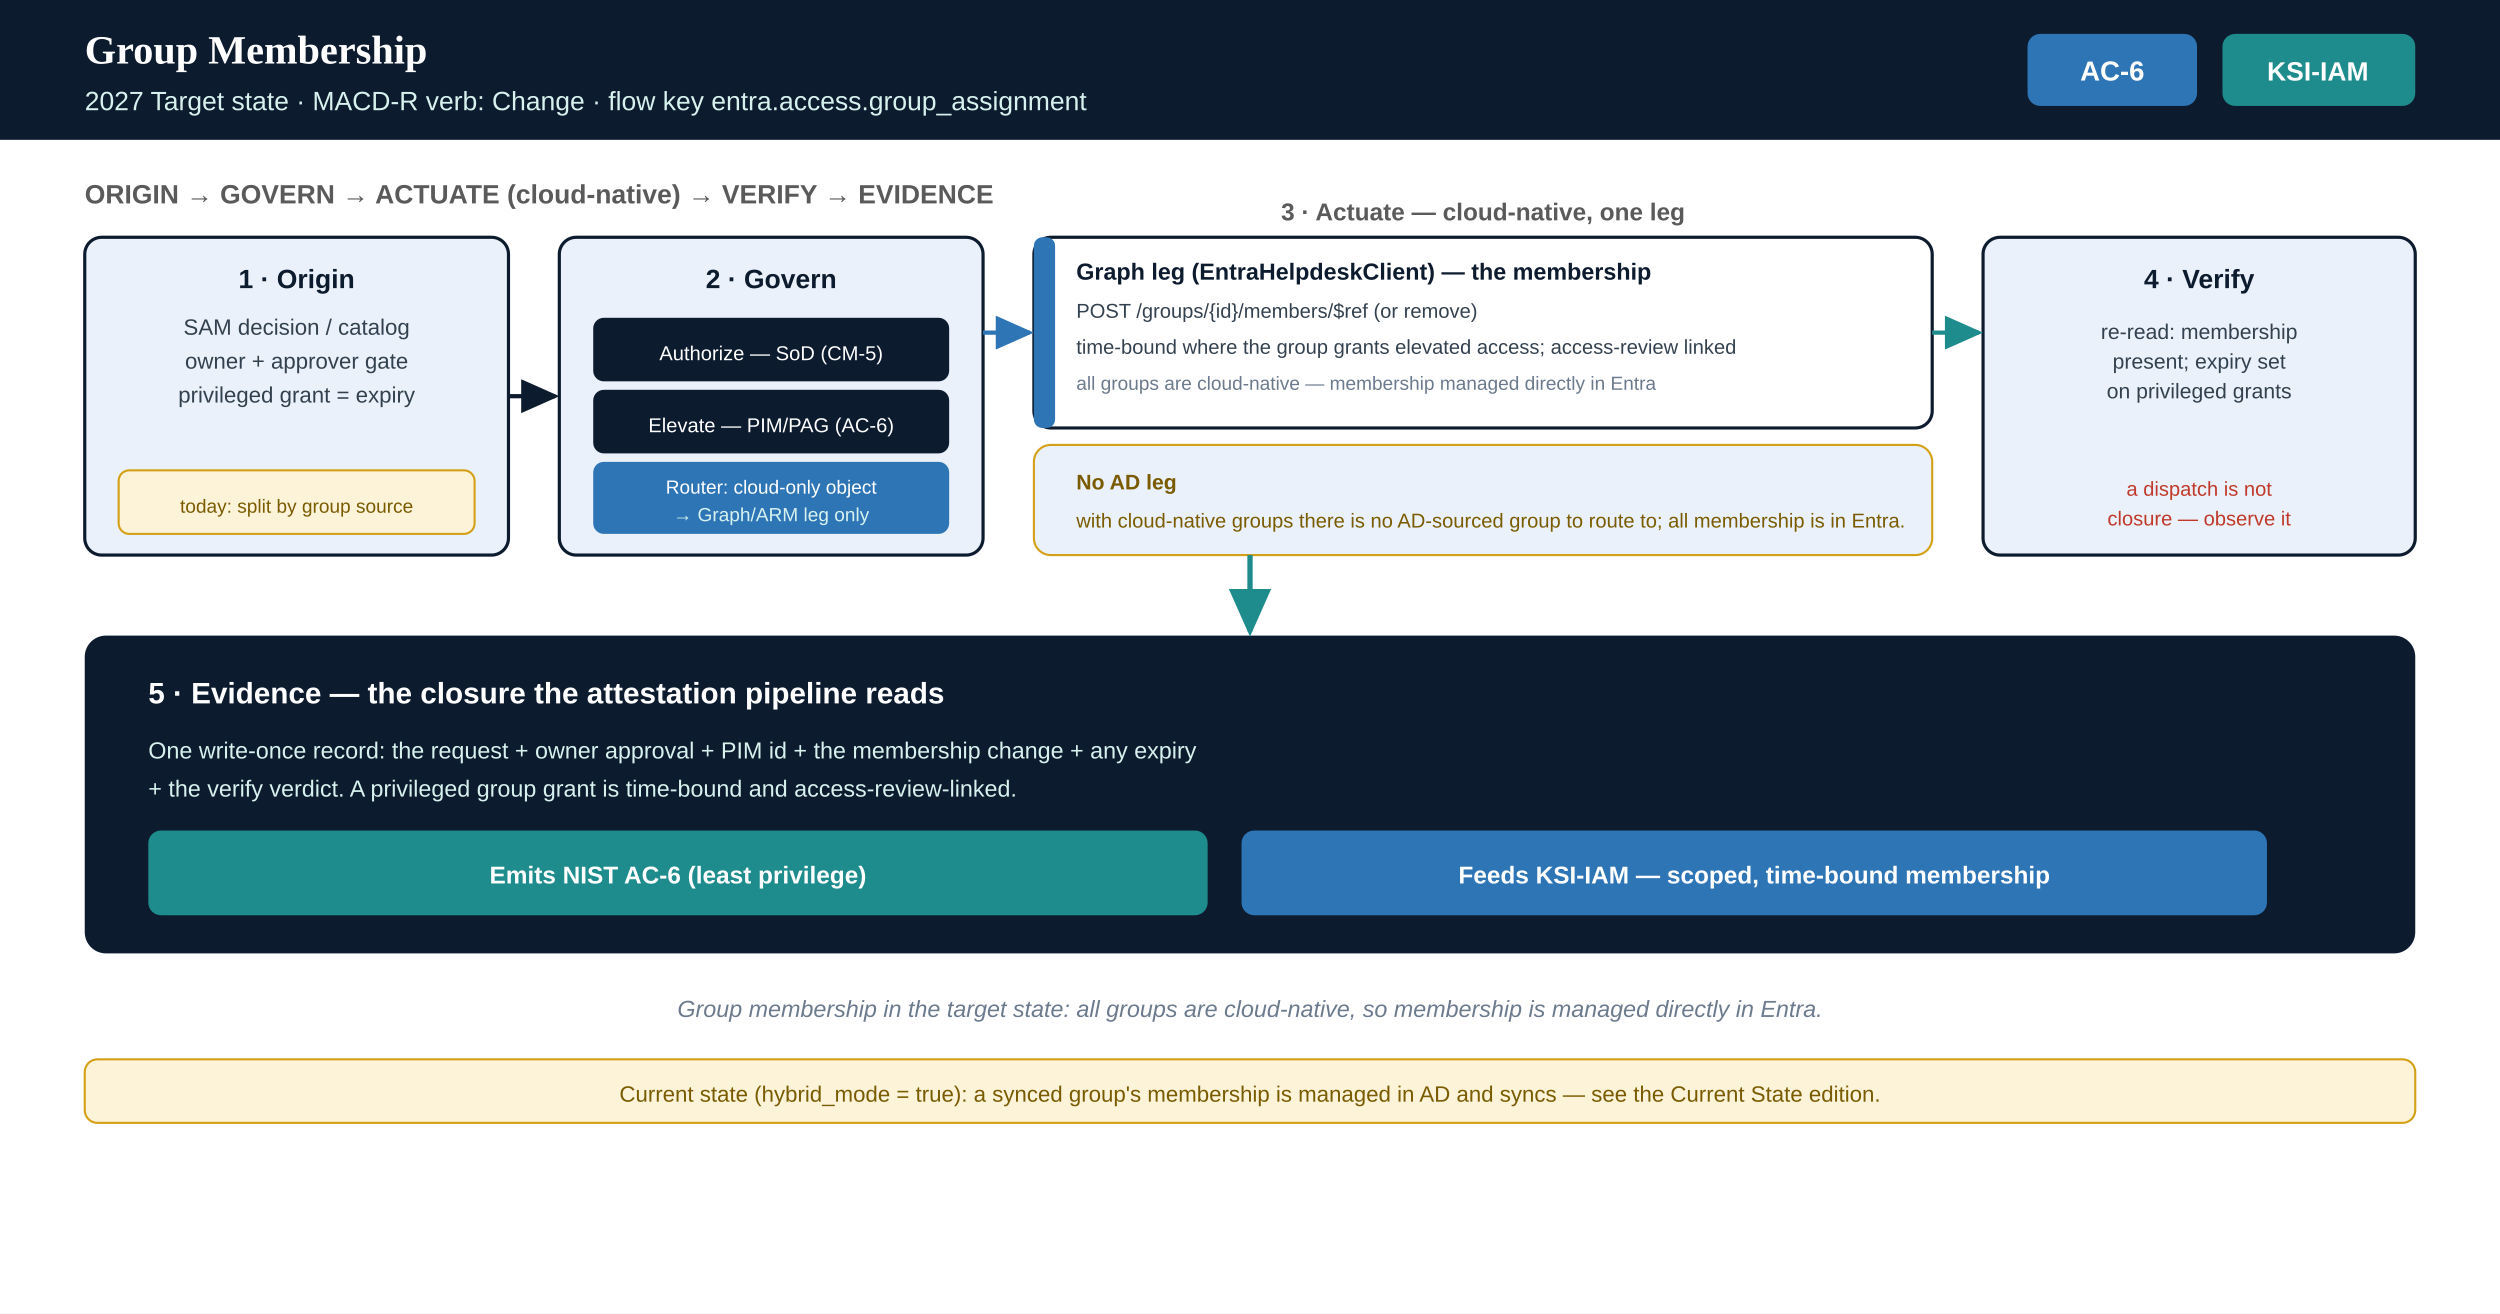
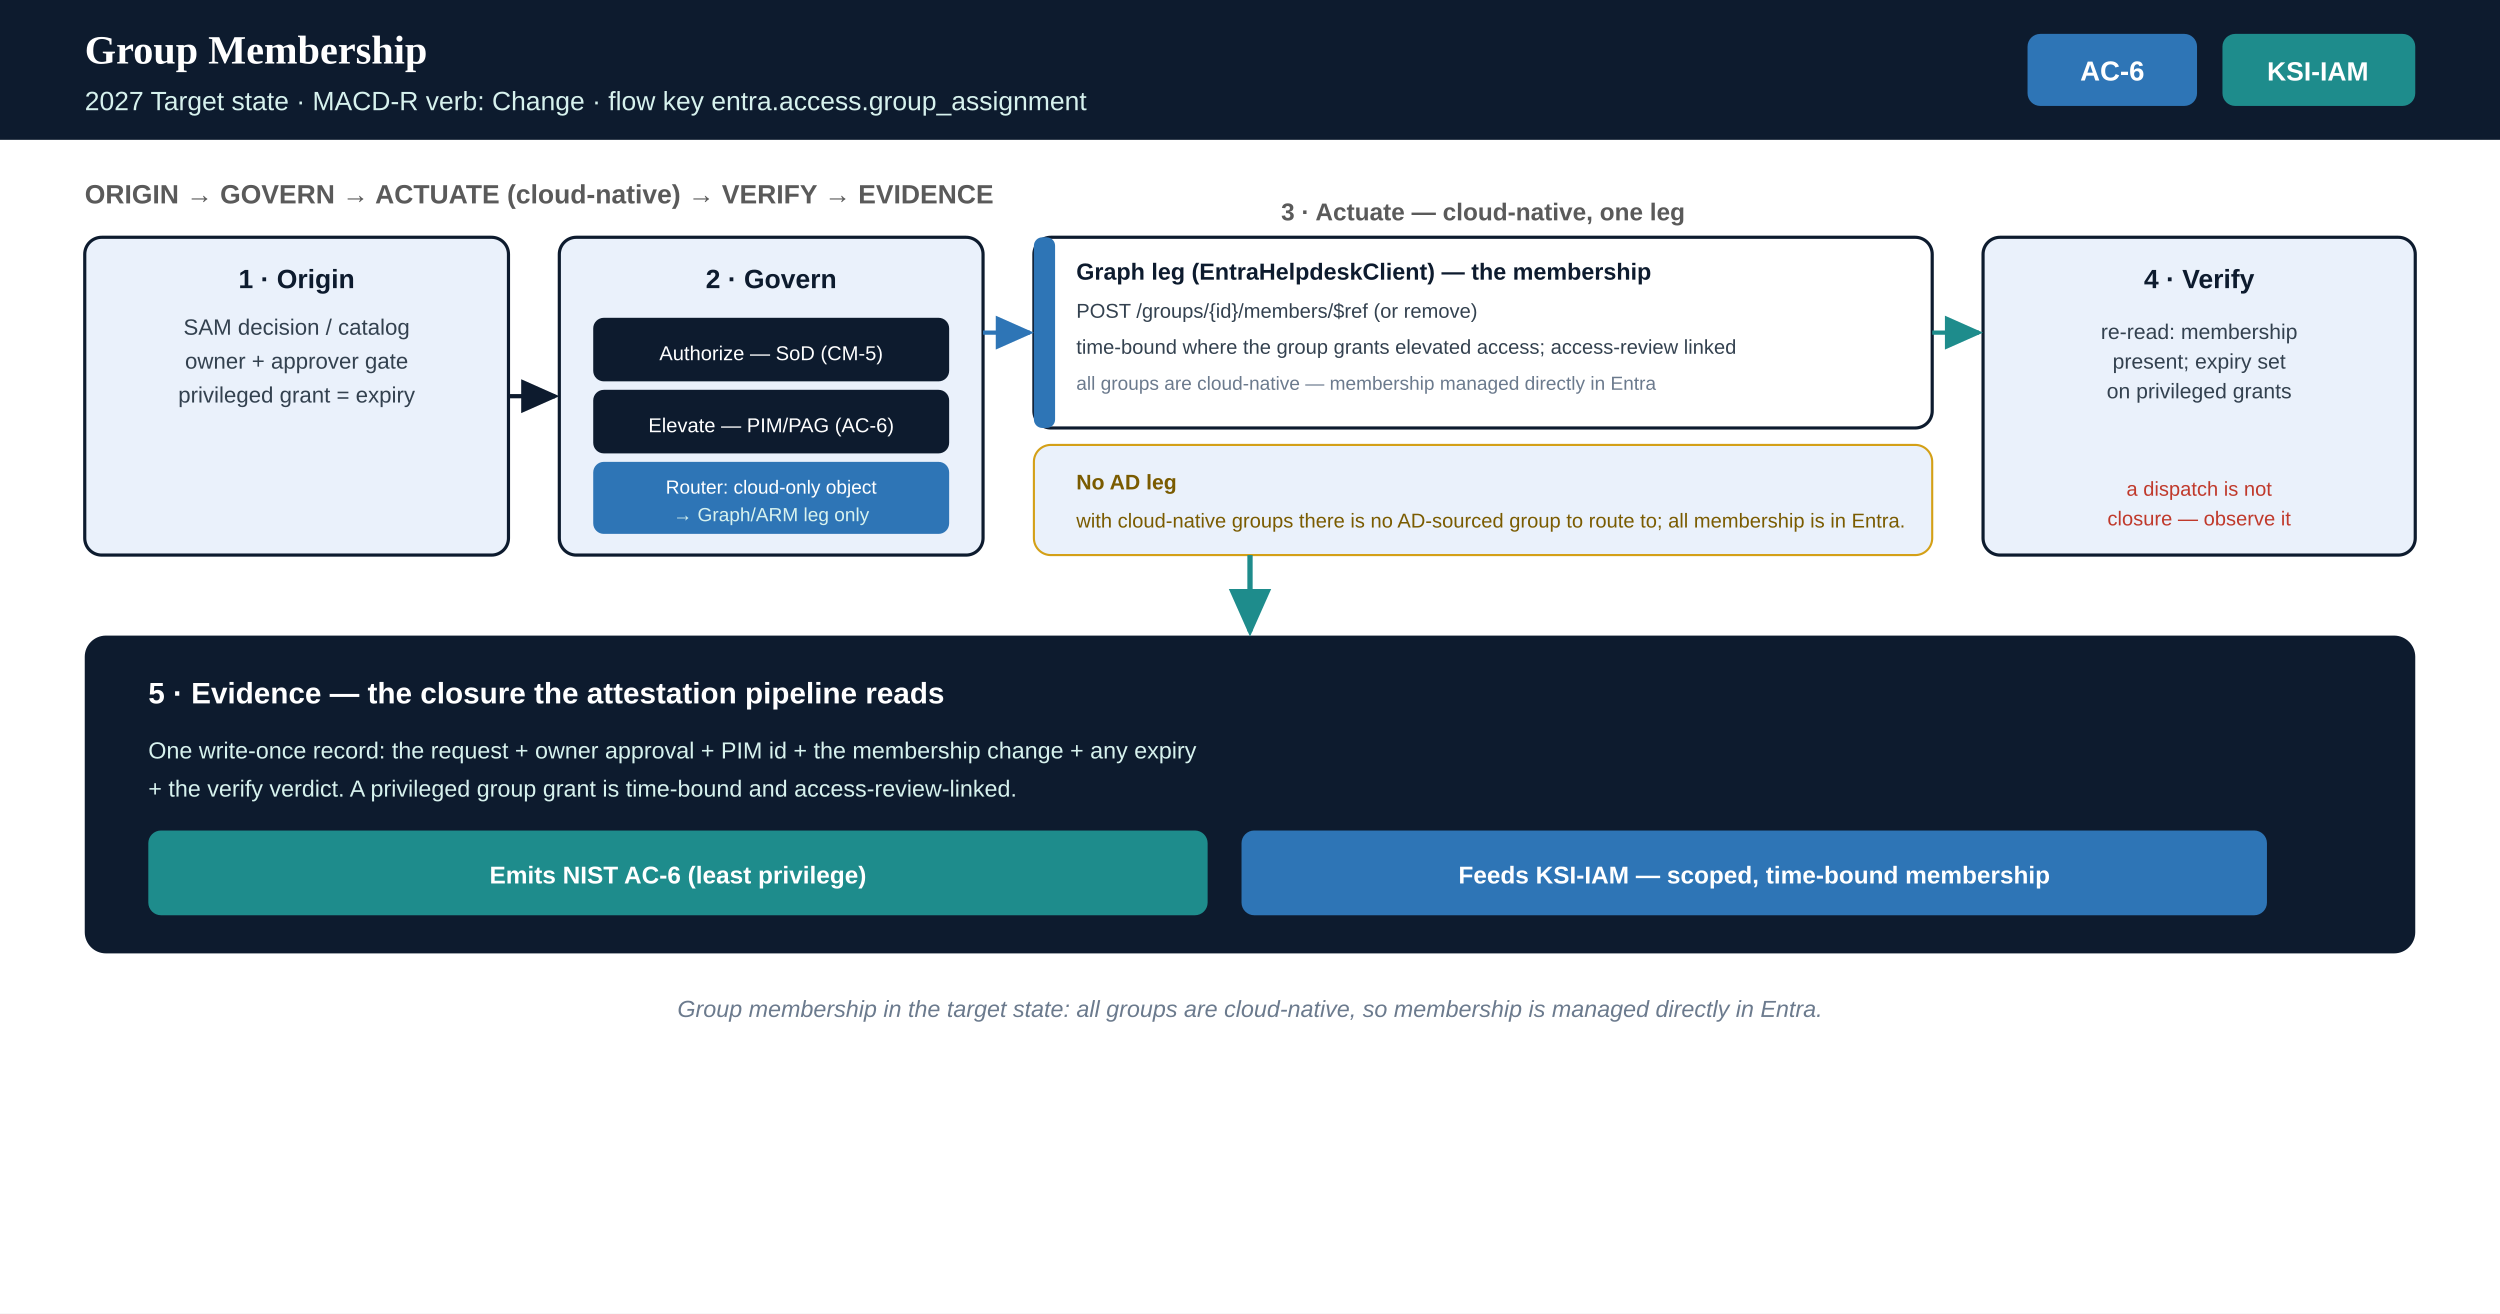
<svg xmlns="http://www.w3.org/2000/svg" viewBox="0 0 1180 620" font-family="Arial, 'Helvetica Neue', Helvetica, sans-serif">
  <rect width="1180" height="620" fill="#FFFFFF" />
  <defs>
    <marker id="a-navy" markerWidth="9" markerHeight="8" refX="8" refY="4" orient="auto">
      <polygon points="0 0, 9 4, 0 8" fill="#0D1B2E" />
    </marker>
    <marker id="a-teal" markerWidth="9" markerHeight="8" refX="8" refY="4" orient="auto">
      <polygon points="0 0, 9 4, 0 8" fill="#1E8C8C" />
    </marker>
    <marker id="a-blue" markerWidth="9" markerHeight="8" refX="8" refY="4" orient="auto">
      <polygon points="0 0, 9 4, 0 8" fill="#2E75B6" />
    </marker>
  </defs>
  <rect x="0" y="0" width="1180" height="66" fill="#0D1B2E" />
  <text x="40" y="30" font-family="Georgia, 'Times New Roman', serif" font-size="19" font-weight="bold" fill="#FFFFFF">Group Membership</text>
  <text x="40" y="52" font-size="12.5" fill="#D7F2EE">2027 Target state · MACD-R verb: Change · flow key entra.access.group_assignment</text>
  <rect x="957" y="16" width="80" height="34" rx="6" fill="#2E75B6" />
  <text x="997" y="38" text-anchor="middle" font-size="13" font-weight="bold" fill="#FFFFFF">AC-6</text>
  <rect x="1049" y="16" width="91" height="34" rx="6" fill="#1E8C8C" />
  <text x="1094" y="38" text-anchor="middle" font-size="12.5" font-weight="bold" fill="#FFFFFF">KSI-IAM</text>
  <text x="40" y="96" font-size="12.5" font-weight="bold" fill="#5A5A5A">ORIGIN → GOVERN → ACTUATE (cloud-native) → VERIFY → EVIDENCE</text>
  <rect x="40" y="112" width="200" height="150" rx="8" fill="#EAF1FB" stroke="#0D1B2E" stroke-width="1.5" />
  <text x="140" y="136" text-anchor="middle" font-size="12.5" font-weight="bold" fill="#0D1B2E">1 · Origin</text>
  <text x="140" y="158" text-anchor="middle" font-size="10.5" font-weight="normal" fill="#33414F">SAM decision / catalog</text>
  <text x="140" y="174" text-anchor="middle" font-size="10.5" font-weight="normal" fill="#33414F">owner + approver gate</text>
  <text x="140" y="190" text-anchor="middle" font-size="10.5" font-weight="normal" fill="#33414F">privileged grant = expiry</text>
-   <rect x="56" y="222" width="168" height="30" rx="5" fill="#FCF3D9" stroke="#D4A017" stroke-width="1" />
-   <text x="140" y="242" text-anchor="middle" font-size="9" fill="#7A5B00">today: split by group source</text>
  <rect x="264" y="112" width="200" height="150" rx="8" fill="#EAF1FB" stroke="#0D1B2E" stroke-width="1.5" />
  <text x="364" y="136" text-anchor="middle" font-size="12.5" font-weight="bold" fill="#0D1B2E">2 · Govern</text>
  <rect x="280" y="150" width="168" height="30" rx="5" fill="#0D1B2E" />
  <text x="364" y="170" text-anchor="middle" font-size="9.5" fill="#FFFFFF">Authorize — SoD (CM-5)</text>
  <rect x="280" y="184" width="168" height="30" rx="5" fill="#0D1B2E" />
  <text x="364" y="204" text-anchor="middle" font-size="9.5" fill="#FFFFFF">Elevate — PIM/PAG (AC-6)</text>
  <rect x="280" y="218" width="168" height="34" rx="5" fill="#2E75B6" />
  <text x="364" y="233" text-anchor="middle" font-size="9" fill="#FFFFFF">Router: cloud-only object</text>
  <text x="364" y="246" text-anchor="middle" font-size="9" fill="#D7F2EE">→ Graph/ARM leg only</text>
  <text x="700" y="104" text-anchor="middle" font-size="11.5" font-weight="bold" fill="#5A5A5A">3 · Actuate — cloud-native, one leg</text>
  <rect x="488" y="112" width="424" height="90" rx="8" fill="#FFFFFF" stroke="#0D1B2E" stroke-width="1.5" />
  <rect x="488" y="112" width="10" height="90" rx="4" fill="#2E75B6" />
  <text x="508" y="132" font-size="11" font-weight="bold" fill="#0D1B2E">Graph leg (EntraHelpdeskClient) — the membership</text>
  <text x="508" y="150" font-size="9.5" fill="#33414F">POST /groups/{id}/members/$ref  (or remove)</text>
  <text x="508" y="167" font-size="9.5" fill="#33414F">time-bound where the group grants elevated access; access-review linked</text>
  <text x="508" y="184" font-size="9" fill="#6B7A8D">all groups are cloud-native — membership managed directly in Entra</text>
  <rect x="488" y="210" width="424" height="52" rx="8" fill="#EAF1FB" stroke="#D4A017" stroke-width="1" />
  <text x="508" y="231" font-size="10" font-weight="bold" fill="#7A5B00">No AD leg</text>
  <text x="508" y="249" font-size="9.5" fill="#7A5B00">with cloud-native groups there is no AD-sourced group to route to; all membership is in Entra.</text>
  <rect x="936" y="112" width="204" height="150" rx="8" fill="#EAF1FB" stroke="#0D1B2E" stroke-width="1.5" />
  <text x="1038" y="136" text-anchor="middle" font-size="12.5" font-weight="bold" fill="#0D1B2E">4 · Verify</text>
  <text x="1038" y="160" text-anchor="middle" font-size="10" font-weight="normal" fill="#33414F">re-read: membership</text>
  <text x="1038" y="174" text-anchor="middle" font-size="10" font-weight="normal" fill="#33414F">present; expiry set</text>
  <text x="1038" y="188" text-anchor="middle" font-size="10" font-weight="normal" fill="#33414F">on privileged grants</text>
  <text x="1038" y="234" text-anchor="middle" font-size="9.5" fill="#C0392B">a dispatch is not</text>
  <text x="1038" y="248" text-anchor="middle" font-size="9.5" fill="#C0392B">closure — observe it</text>
  <rect x="40" y="300" width="1100" height="150" rx="10" fill="#0D1B2E" />
  <text x="70" y="332" font-size="14" font-weight="bold" fill="#FFFFFF">5 · Evidence — the closure the attestation pipeline reads</text>
  <text x="70" y="358" font-size="11" fill="#D7F2EE">One write-once record: the request + owner approval + PIM id + the membership change + any expiry</text>
  <text x="70" y="376" font-size="11" fill="#D7F2EE">+ the verify verdict. A privileged group grant is time-bound and access-review-linked.</text>
  <rect x="70" y="392" width="500" height="40" rx="6" fill="#1E8C8C" />
  <text x="320" y="417" text-anchor="middle" font-size="11.5" font-weight="bold" fill="#FFFFFF">Emits NIST AC-6 (least privilege)</text>
  <rect x="586" y="392" width="484" height="40" rx="6" fill="#2E75B6" />
  <text x="828" y="417" text-anchor="middle" font-size="11.5" font-weight="bold" fill="#FFFFFF">Feeds KSI-IAM — scoped, time-bound membership</text>
  <line x1="240" y1="187" x2="262" y2="187" stroke="#0D1B2E" stroke-width="2" marker-end="url(#a-navy)" />
  <line x1="464" y1="157" x2="486" y2="157" stroke="#2E75B6" stroke-width="2" marker-end="url(#a-blue)" />
  <line x1="912" y1="157" x2="934" y2="157" stroke="#1E8C8C" stroke-width="2" marker-end="url(#a-teal)" />
  <line x1="590" y1="262" x2="590" y2="298" stroke="#1E8C8C" stroke-width="2.5" marker-end="url(#a-teal)" />
  <text x="590" y="480" text-anchor="middle" font-size="11" font-style="italic" fill="#6B7A8D">Group membership in the target state: all groups are cloud-native, so membership is managed directly in Entra.</text>
-   <rect x="40" y="500" width="1100" height="30" rx="6" fill="#FCF3D9" stroke="#D4A017" stroke-width="1" />
-   <text x="590" y="520" text-anchor="middle" font-size="10.5" fill="#7A5B00">Current state (hybrid_mode = true): a synced group's membership is managed in AD and syncs — see the Current State edition.</text>
</svg>
